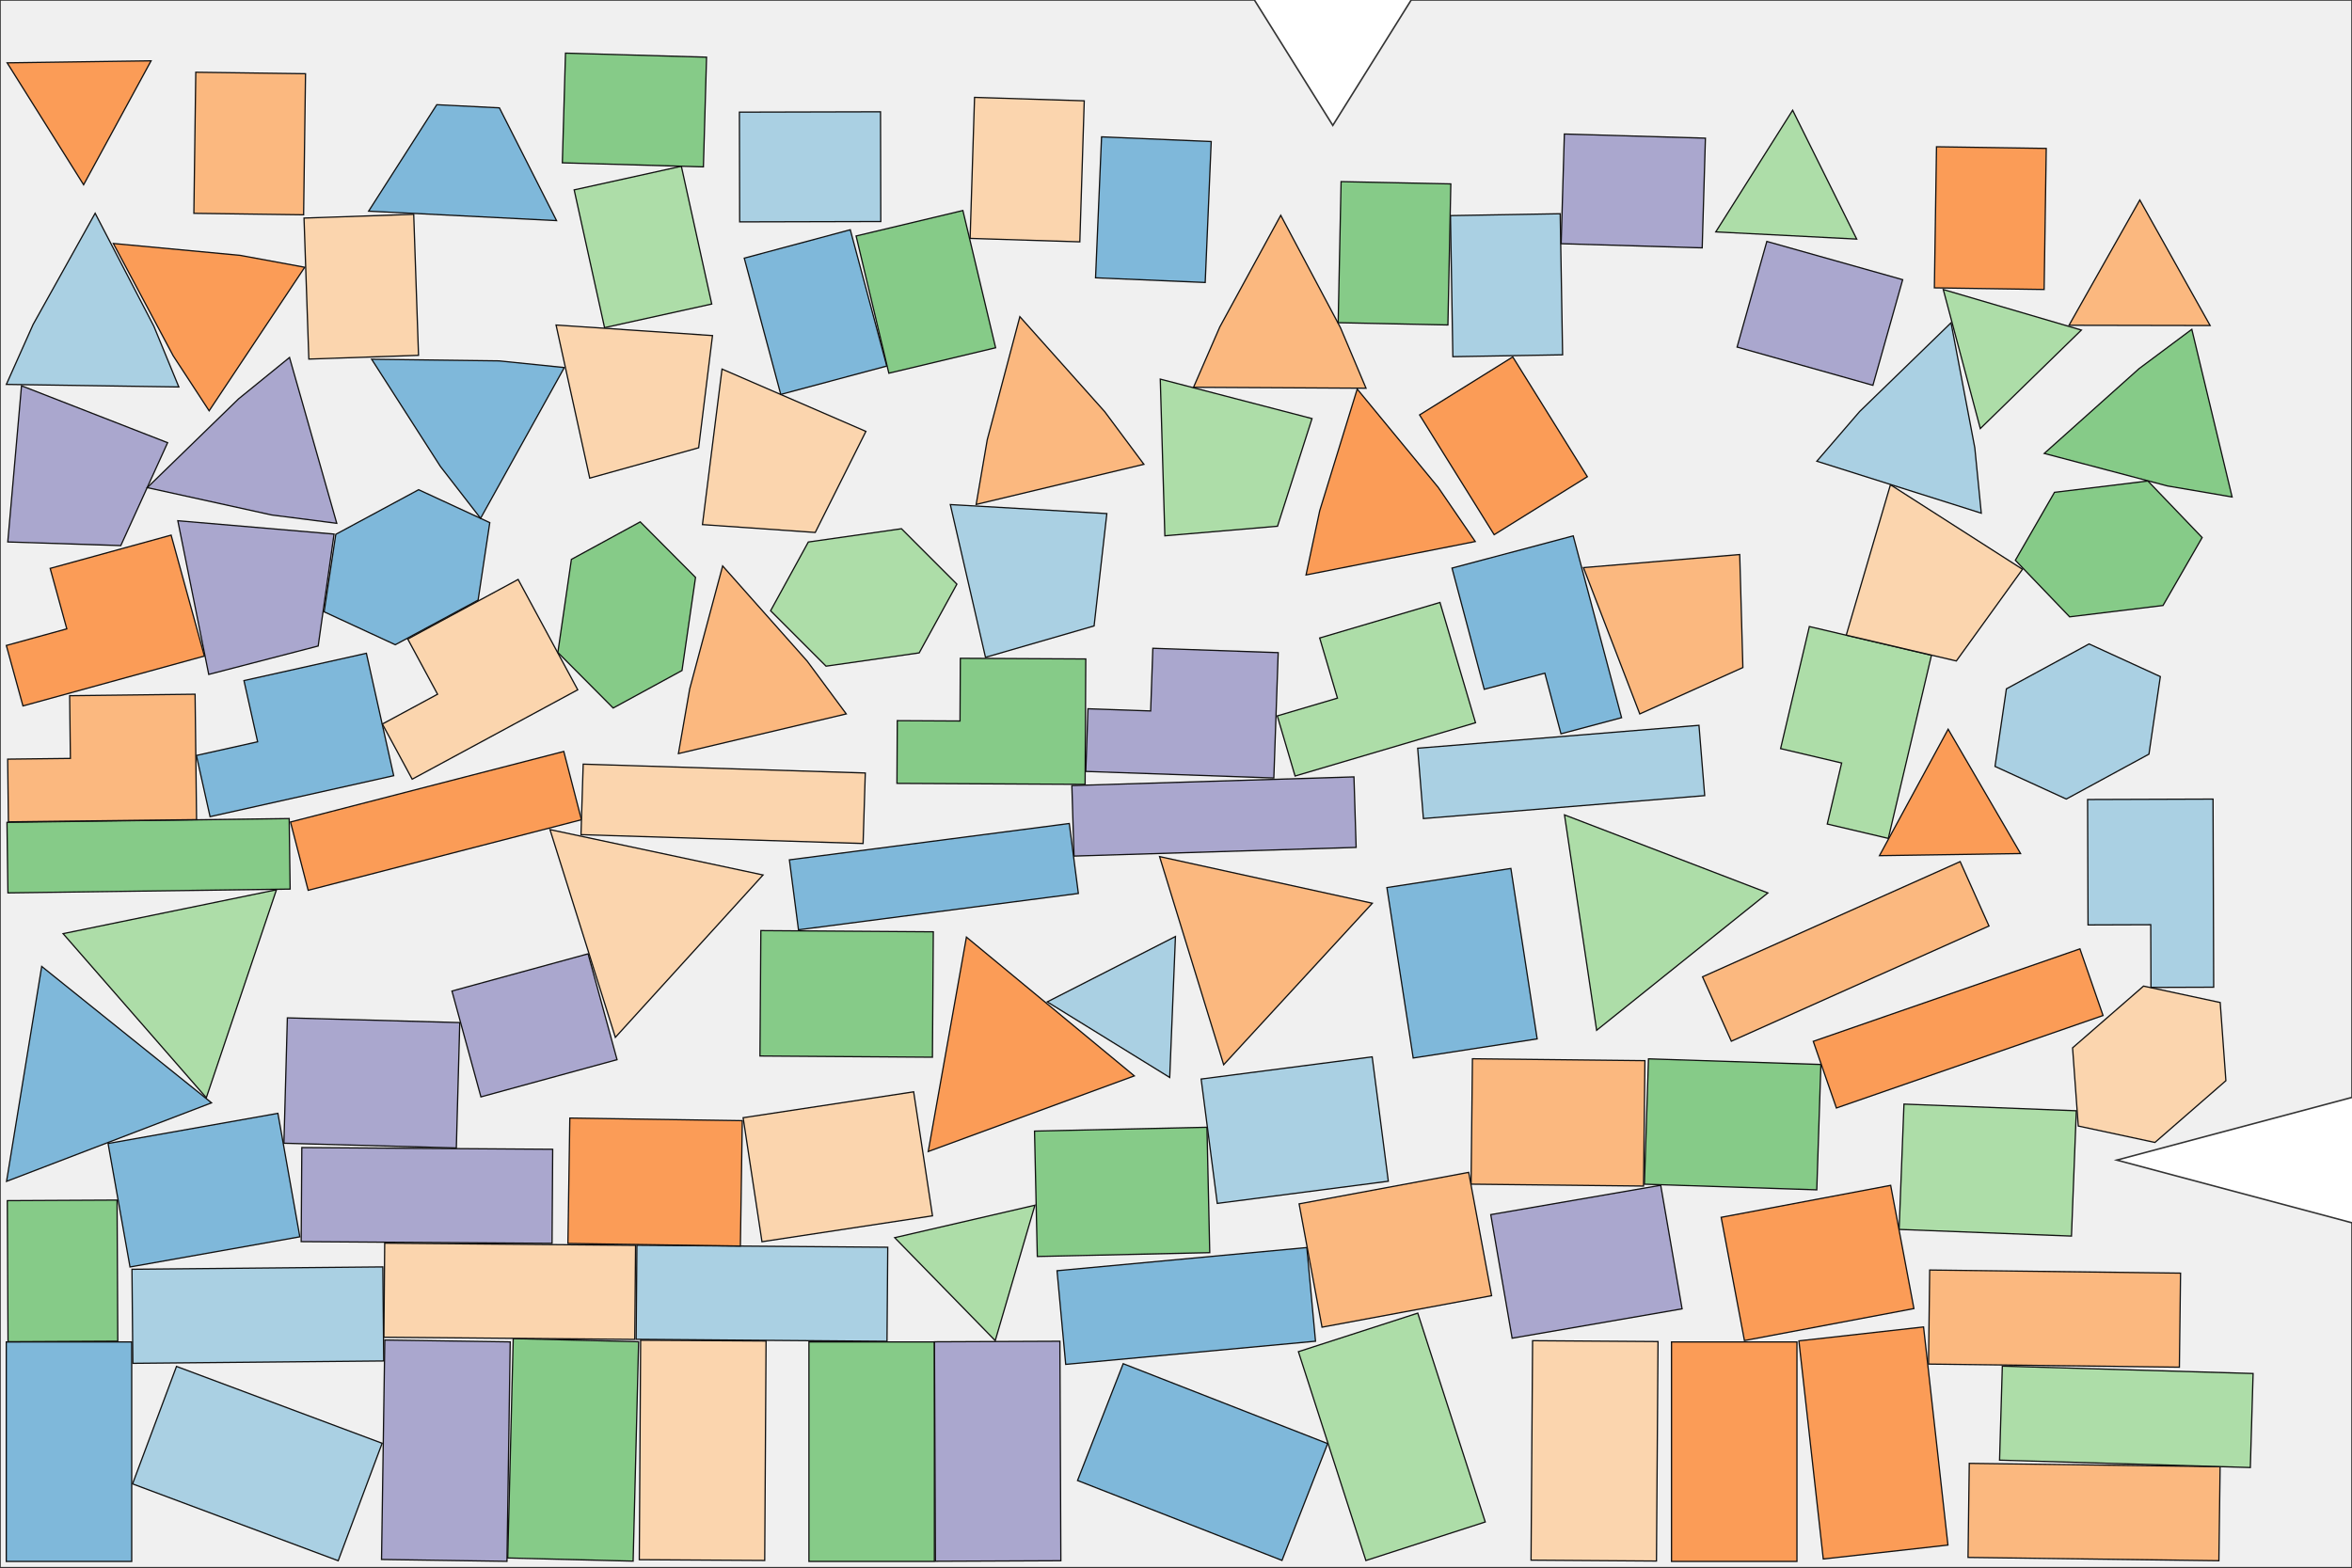
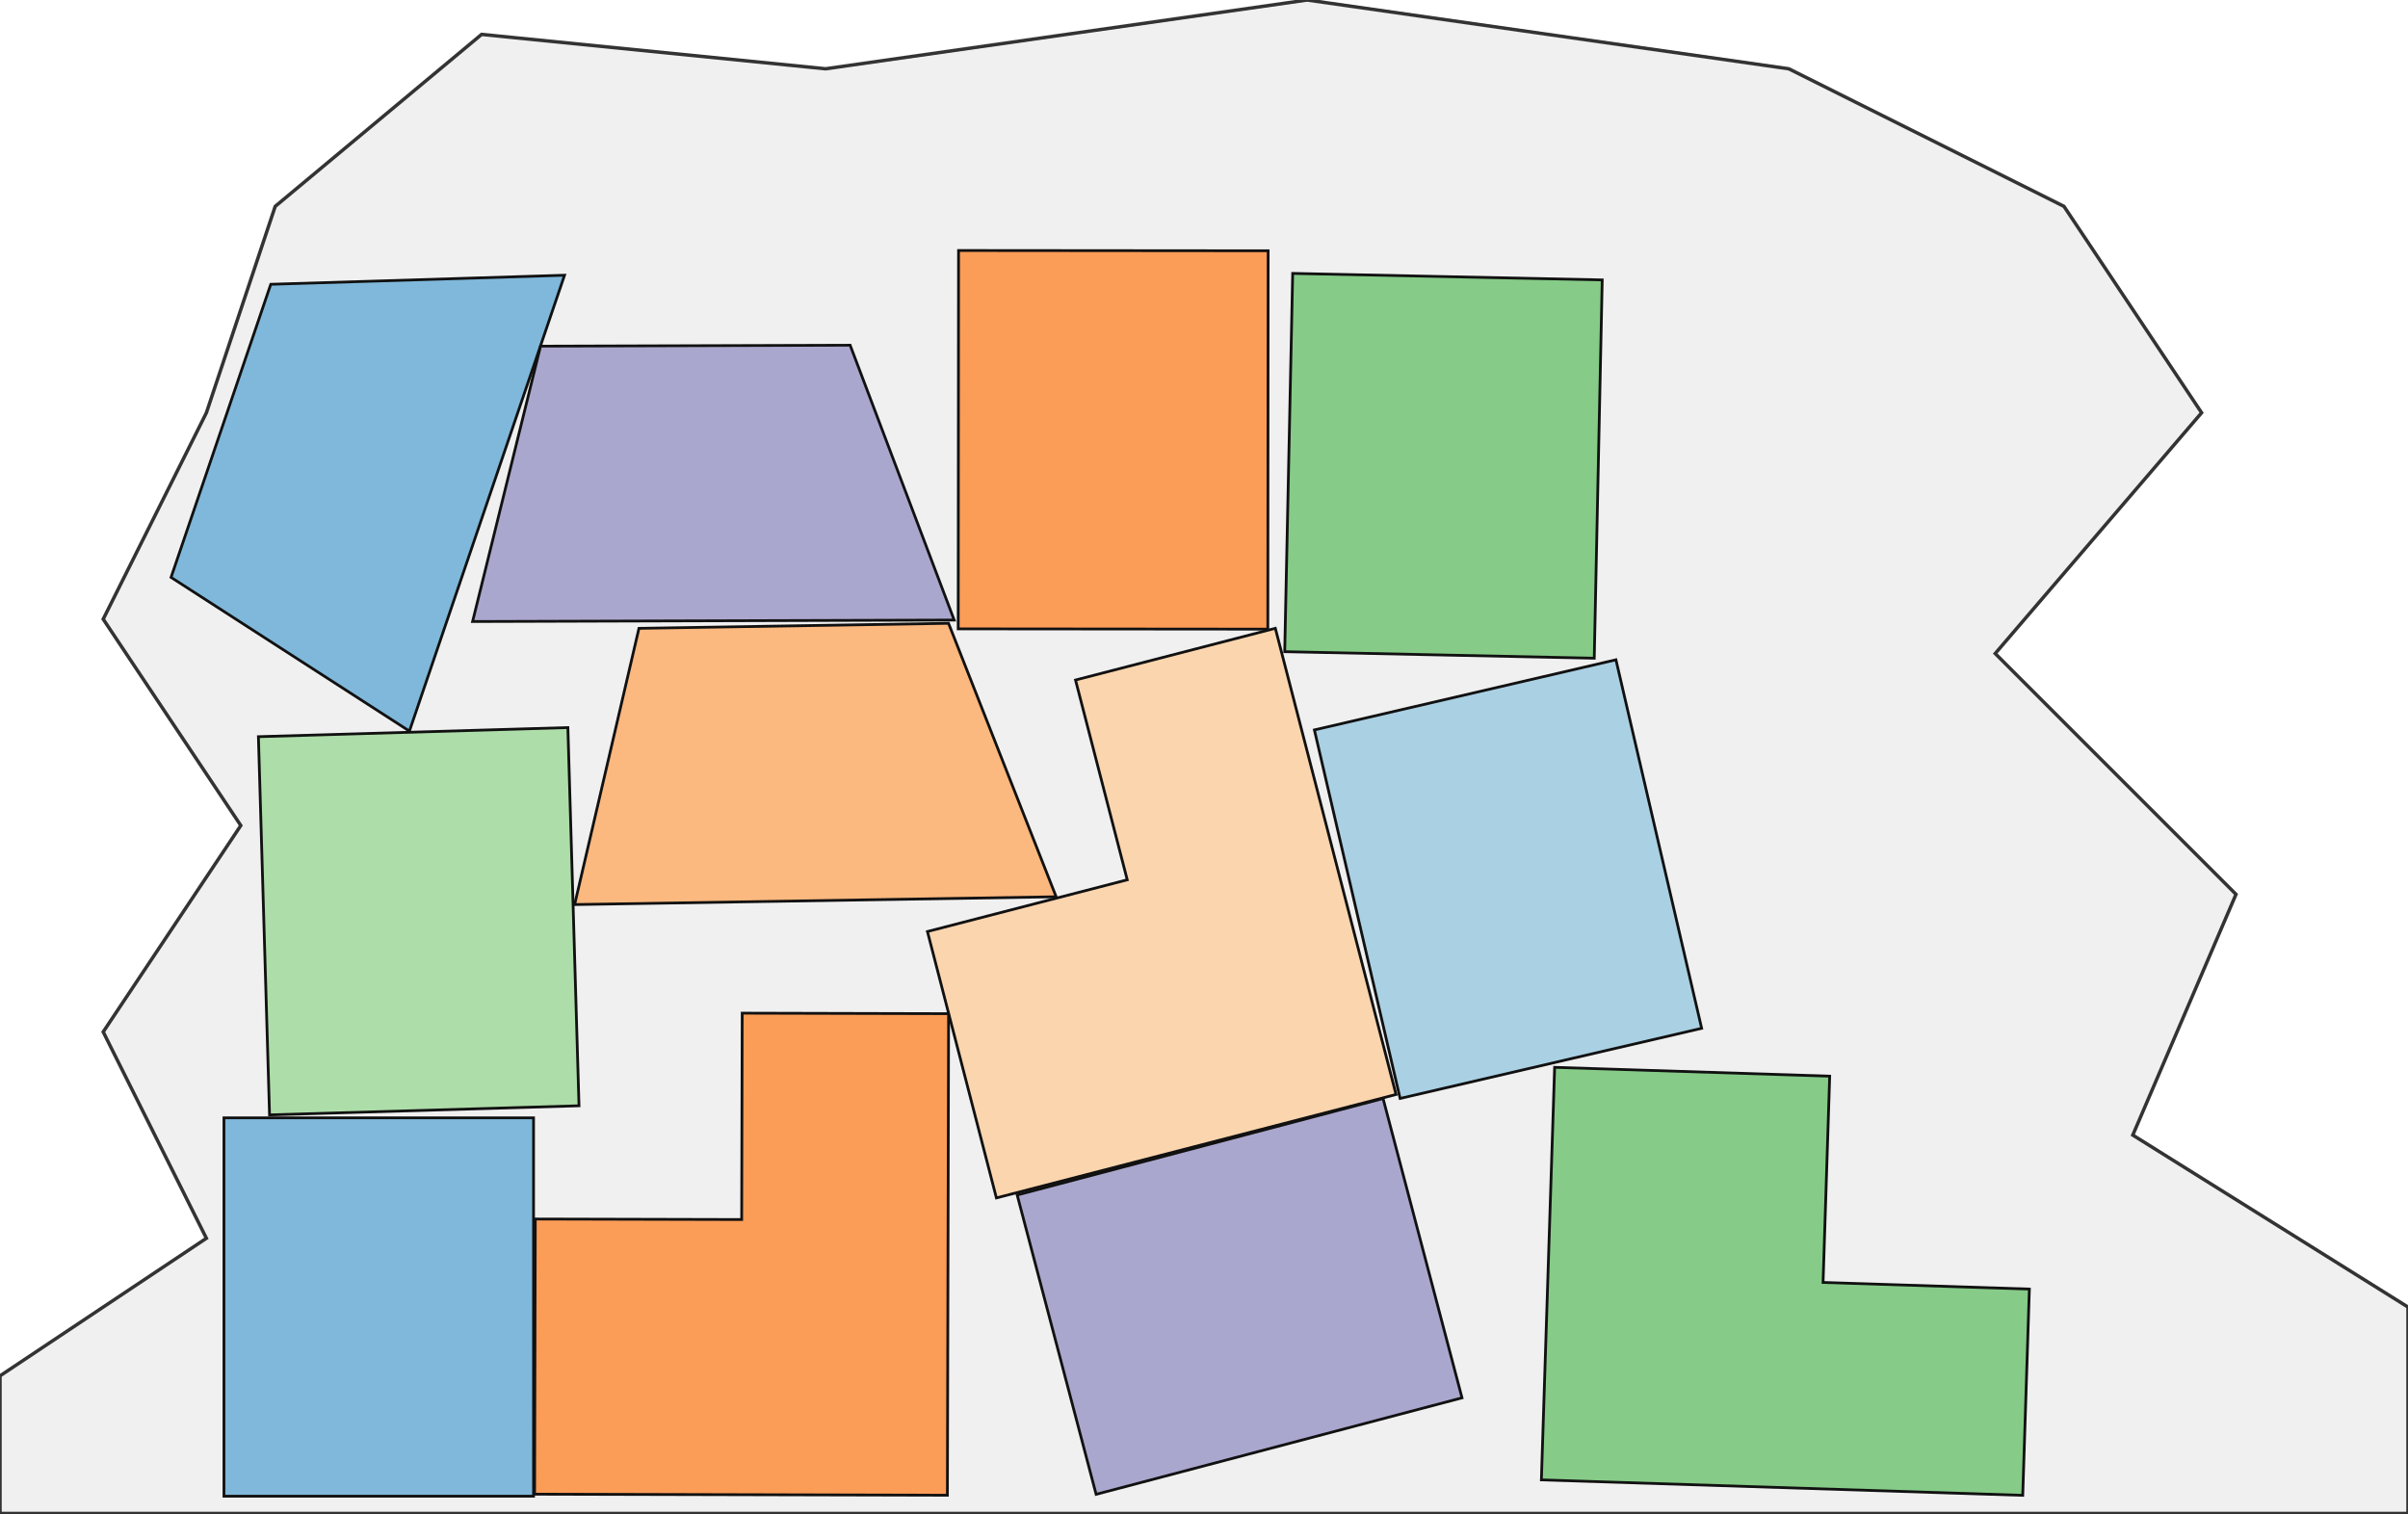
- <svg xmlns="http://www.w3.org/2000/svg" width="1500.0" height="1000.0" viewBox="0.0 0.0 1500.0 1000.0">
-   <rect x="0.0" y="0.0" width="1500.0" height="1000.0" fill="white" />
-   <g transform="translate(0,1000.0) scale(1,-1)">
-     <path d="M 0.000 0.000 L 1500.000 0.000 L 1500.000 220.000 L 1350.000 260.000 L 1500.000 300.000 L 1500.000 1000.000 L 900.000 1000.000 L 850.000 920.000 L 800.000 1000.000 L 0.000 1000.000 L 0.000 0.000 Z " fill="#f0f0f0" stroke="#333" stroke-width="1" />
-     <path d="M 4.000 4.000 L 84.000 4.000 L 84.000 144.000 L 4.000 144.000 L 4.000 4.000 Z " fill="#6baed6" fill-opacity="0.85" stroke="#111" stroke-width="0.8">
+ <svg xmlns="http://www.w3.org/2000/svg" width="700.0" height="440.0" viewBox="0.0 0.0 700.0 440.0">
+   <rect x="0.0" y="0.0" width="700.0" height="440.0" fill="white" />
+   <g transform="translate(0,440.0) scale(1,-1)">
+     <path d="M 0.000 0.000 L 700.000 0.000 L 700.000 60.000 L 620.000 110.000 L 650.000 180.000 L 580.000 250.000 L 640.000 320.000 L 600.000 380.000 L 520.000 420.000 L 380.000 440.000 L 240.000 420.000 L 140.000 430.000 L 80.000 380.000 L 60.000 320.000 L 30.000 260.000 L 70.000 200.000 L 30.000 140.000 L 60.000 80.000 L 0.000 40.000 L 0.000 0.000 Z " fill="#f0f0f0" stroke="#333" stroke-width="1" />
+     <path d="M 65.100 5.015 L 155.100 5.015 L 155.100 115.015 L 65.100 115.015 L 65.100 5.015 Z " fill="#6baed6" fill-opacity="0.85" stroke="#111" stroke-width="0.8">
      </path>
-     <path d="M 515.909 4.000 L 595.909 4.000 L 595.909 144.000 L 515.909 144.000 L 515.909 4.000 Z " fill="#74c476" fill-opacity="0.85" stroke="#111" stroke-width="0.8">
+     <path d="M 448.077 9.758 L 588.005 5.266 L 589.930 65.235 L 529.961 67.160 L 531.886 127.130 L 451.927 129.696 L 448.077 9.758 Z " fill="#74c476" fill-opacity="0.85" stroke="#111" stroke-width="0.8">
      </path>
-     <path d="M 1066.017 4.000 L 1146.017 4.000 L 1146.017 144.000 L 1066.017 144.000 L 1066.017 4.000 Z " fill="#fd8d3c" fill-opacity="0.85" stroke="#111" stroke-width="0.8">
+     <path d="M 275.404 5.298 L 275.754 145.297 L 215.755 145.448 L 215.604 85.448 L 155.605 85.598 L 155.404 5.598 L 275.404 5.298 Z " fill="#fd8d3c" fill-opacity="0.85" stroke="#111" stroke-width="0.8">
      </path>
-     <path d="M 243.326 5.243 L 323.317 4.054 L 325.398 144.039 L 245.407 145.228 L 243.326 5.243 Z " fill="#9e9ac8" fill-opacity="0.85" stroke="#111" stroke-width="0.8">
+     <path d="M 425.005 33.608 L 402.055 120.632 L 295.692 92.583 L 318.641 5.558 L 425.005 33.608 Z " fill="#9e9ac8" fill-opacity="0.85" stroke="#111" stroke-width="0.8">
      </path>
-     <path d="M 976.422 4.811 L 1056.420 4.242 L 1057.416 144.238 L 977.418 144.808 L 976.422 4.811 Z " fill="#fdd0a2" fill-opacity="0.85" stroke="#111" stroke-width="0.8">
+     <path d="M 405.823 121.806 L 370.736 257.338 L 312.651 242.301 L 327.688 184.216 L 269.603 169.179 L 289.652 91.732 L 405.823 121.806 Z " fill="#fdd0a2" fill-opacity="0.85" stroke="#111" stroke-width="0.8">
      </path>
-     <path d="M 871.105 4.569 L 947.230 29.165 L 904.187 162.384 L 828.062 137.788 L 871.105 4.569 Z " fill="#a1d99b" fill-opacity="0.85" stroke="#111" stroke-width="0.8">
+     <path d="M 78.356 115.875 L 168.317 118.523 L 165.081 228.475 L 75.120 225.828 L 78.356 115.875 Z " fill="#a1d99b" fill-opacity="0.85" stroke="#111" stroke-width="0.8">
      </path>
-     <path d="M 215.685 4.425 L 243.699 79.360 L 112.563 128.384 L 84.549 53.449 L 215.685 4.425 Z " fill="#9ecae1" fill-opacity="0.85" stroke="#111" stroke-width="0.8">
+     <path d="M 407.007 120.653 L 494.667 141.041 L 469.749 248.181 L 382.089 227.794 L 407.007 120.653 Z " fill="#9ecae1" fill-opacity="0.85" stroke="#111" stroke-width="0.8">
      </path>
-     <path d="M 1255.119 6.551 L 1415.105 4.446 L 1415.894 64.440 L 1255.908 66.545 L 1255.119 6.551 Z " fill="#fdae6b" fill-opacity="0.85" stroke="#111" stroke-width="0.8">
+     <path d="M 167.042 177.018 L 307.024 179.284 L 275.733 258.788 L 185.745 257.332 L 167.042 177.018 Z " fill="#fdae6b" fill-opacity="0.85" stroke="#111" stroke-width="0.8">
      </path>
-     <path d="M 817.596 4.643 L 846.720 79.153 L 716.327 130.121 L 687.203 55.611 L 817.596 4.643 Z " fill="#6baed6" fill-opacity="0.85" stroke="#111" stroke-width="0.8">
+     <path d="M 119.017 227.445 L 164.109 359.984 L 78.710 357.350 L 49.722 272.146 L 119.017 227.445 Z " fill="#6baed6" fill-opacity="0.85" stroke="#111" stroke-width="0.8">
      </path>
-     <path d="M 323.808 6.186 L 403.783 4.181 L 407.290 144.137 L 327.315 146.142 L 323.808 6.186 Z " fill="#74c476" fill-opacity="0.85" stroke="#111" stroke-width="0.8">
+     <path d="M 373.464 250.538 L 463.444 248.643 L 465.760 358.619 L 375.780 360.514 L 373.464 250.538 Z " fill="#74c476" fill-opacity="0.85" stroke="#111" stroke-width="0.8">
      </path>
-     <path d="M 1162.805 5.545 L 1242.309 14.432 L 1226.758 153.565 L 1147.253 144.679 L 1162.805 5.545 Z " fill="#fd8d3c" fill-opacity="0.85" stroke="#111" stroke-width="0.8">
+     <path d="M 278.551 257.172 L 368.551 257.092 L 368.648 367.092 L 278.648 367.172 L 278.551 257.172 Z " fill="#fd8d3c" fill-opacity="0.85" stroke="#111" stroke-width="0.8">
      </path>
-     <path d="M 596.568 4.094 L 676.567 4.443 L 675.957 144.442 L 595.958 144.093 L 596.568 4.094 Z " fill="#9e9ac8" fill-opacity="0.85" stroke="#111" stroke-width="0.8">
-       </path>
-     <path d="M 407.706 5.101 L 487.704 4.609 L 488.565 144.606 L 408.567 145.098 L 407.706 5.101 Z " fill="#fdd0a2" fill-opacity="0.85" stroke="#111" stroke-width="0.8">
-       </path>
-     <path d="M 1275.230 68.603 L 1435.160 63.891 L 1436.927 123.865 L 1276.996 128.577 L 1275.230 68.603 Z " fill="#a1d99b" fill-opacity="0.85" stroke="#111" stroke-width="0.8">
-       </path>
-     <path d="M 84.726 130.356 L 244.719 131.868 L 244.152 191.866 L 84.159 190.354 L 84.726 130.356 Z " fill="#9ecae1" fill-opacity="0.85" stroke="#111" stroke-width="0.8">
-       </path>
-     <path d="M 1229.924 129.881 L 1389.911 127.896 L 1390.656 187.892 L 1230.668 189.876 L 1229.924 129.881 Z " fill="#fdae6b" fill-opacity="0.85" stroke="#111" stroke-width="0.8">
-       </path>
-     <path d="M 679.659 129.688 L 838.976 144.458 L 833.437 204.202 L 674.120 189.432 L 679.659 129.688 Z " fill="#6baed6" fill-opacity="0.85" stroke="#111" stroke-width="0.8">
-       </path>
-     <path d="M 5.118 144.139 L 75.117 144.495 L 74.661 234.494 L 4.662 234.138 L 5.118 144.139 Z " fill="#74c476" fill-opacity="0.85" stroke="#111" stroke-width="0.8">
-       </path>
-     <path d="M 1112.521 144.882 L 1220.612 165.284 L 1205.774 243.896 L 1097.683 223.494 L 1112.521 144.882 Z " fill="#fd8d3c" fill-opacity="0.85" stroke="#111" stroke-width="0.8">
-       </path>
-     <path d="M 964.367 146.381 L 1072.759 165.118 L 1059.132 243.949 L 950.740 225.212 L 964.367 146.381 Z " fill="#9e9ac8" fill-opacity="0.85" stroke="#111" stroke-width="0.8">
-       </path>
-     <path d="M 244.824 147.010 L 404.818 145.625 L 405.338 205.623 L 245.344 207.008 L 244.824 147.010 Z " fill="#fdd0a2" fill-opacity="0.85" stroke="#111" stroke-width="0.8">
-       </path>
-     <path d="M 634.714 144.835 L 660.020 231.204 L 570.595 210.514 L 634.714 144.835 Z " fill="#a1d99b" fill-opacity="0.85" stroke="#111" stroke-width="0.8">
-       </path>
-     <path d="M 405.696 145.687 L 565.691 144.407 L 566.170 204.406 L 406.176 205.685 L 405.696 145.687 Z " fill="#9ecae1" fill-opacity="0.85" stroke="#111" stroke-width="0.8">
-       </path>
-     <path d="M 843.127 153.418 L 951.276 173.516 L 936.659 252.169 L 828.511 232.072 L 843.127 153.418 Z " fill="#fdae6b" fill-opacity="0.85" stroke="#111" stroke-width="0.8">
-       </path>
-     <path d="M 82.910 191.825 L 191.216 211.057 L 177.229 289.825 L 68.923 270.593 L 82.910 191.825 Z " fill="#6baed6" fill-opacity="0.85" stroke="#111" stroke-width="0.8">
-       </path>
-     <path d="M 661.549 198.509 L 771.522 200.954 L 769.744 280.934 L 659.771 278.490 L 661.549 198.509 Z " fill="#74c476" fill-opacity="0.85" stroke="#111" stroke-width="0.8">
-       </path>
-     <path d="M 362.199 206.824 L 472.186 205.164 L 473.393 285.155 L 363.406 286.815 L 362.199 206.824 Z " fill="#fd8d3c" fill-opacity="0.85" stroke="#111" stroke-width="0.8">
-       </path>
-     <path d="M 192.076 207.989 L 352.073 206.896 L 352.482 266.895 L 192.486 267.987 L 192.076 207.989 Z " fill="#9e9ac8" fill-opacity="0.85" stroke="#111" stroke-width="0.8">
-       </path>
-     <path d="M 485.950 207.933 L 594.702 224.453 L 582.688 303.546 L 473.935 287.026 L 485.950 207.933 Z " fill="#fdd0a2" fill-opacity="0.85" stroke="#111" stroke-width="0.8">
-       </path>
-     <path d="M 1211.173 215.775 L 1321.091 211.525 L 1324.182 291.466 L 1214.264 295.715 L 1211.173 215.775 Z " fill="#a1d99b" fill-opacity="0.85" stroke="#111" stroke-width="0.8">
-       </path>
-     <path d="M 776.318 232.369 L 885.406 246.509 L 875.122 325.846 L 766.034 311.705 L 776.318 232.369 Z " fill="#9ecae1" fill-opacity="0.85" stroke="#111" stroke-width="0.8">
-       </path>
-     <path d="M 938.184 244.644 L 1048.177 243.438 L 1049.054 323.433 L 939.061 324.639 L 938.184 244.644 Z " fill="#fdae6b" fill-opacity="0.85" stroke="#111" stroke-width="0.8">
-       </path>
-     <path d="M 4.177 246.430 L 134.906 296.529 L 26.599 383.533 L 4.177 246.430 Z " fill="#6baed6" fill-opacity="0.85" stroke="#111" stroke-width="0.8">
-       </path>
-     <path d="M 1048.722 244.627 L 1158.663 241.023 L 1161.284 320.981 L 1051.343 324.584 L 1048.722 244.627 Z " fill="#74c476" fill-opacity="0.85" stroke="#111" stroke-width="0.8">
-       </path>
-     <path d="M 591.984 265.467 L 723.409 313.710 L 616.346 402.239 L 591.984 265.467 Z " fill="#fd8d3c" fill-opacity="0.85" stroke="#111" stroke-width="0.8">
-       </path>
-     <path d="M 181.068 270.754 L 291.027 267.736 L 293.222 347.706 L 183.263 350.724 L 181.068 270.754 Z " fill="#9e9ac8" fill-opacity="0.85" stroke="#111" stroke-width="0.8">
-       </path>
-     <path d="M 1374.316 271.253 L 1419.573 310.646 L 1415.939 360.514 L 1367.048 370.988 L 1321.792 331.595 L 1325.425 281.727 L 1374.316 271.253 Z " fill="#fdd0a2" fill-opacity="0.85" stroke="#111" stroke-width="0.8">
-       </path>
-     <path d="M 131.580 299.778 L 176.309 432.441 L 40.234 404.449 L 131.580 299.778 Z " fill="#a1d99b" fill-opacity="0.85" stroke="#111" stroke-width="0.8">
-       </path>
-     <path d="M 745.989 312.704 L 749.651 402.630 L 667.887 360.922 L 745.989 312.704 Z " fill="#9ecae1" fill-opacity="0.85" stroke="#111" stroke-width="0.8">
-       </path>
-     <path d="M 780.399 320.837 L 875.215 423.841 L 739.518 453.610 L 780.399 320.837 Z " fill="#fdae6b" fill-opacity="0.85" stroke="#111" stroke-width="0.8">
-       </path>
-     <path d="M 980.337 337.316 L 963.571 446.031 L 884.506 433.837 L 901.272 325.122 L 980.337 337.316 Z " fill="#6baed6" fill-opacity="0.85" stroke="#111" stroke-width="0.8">
-       </path>
-     <path d="M 484.669 326.398 L 594.666 325.621 L 595.231 405.619 L 485.234 406.396 L 484.669 326.398 Z " fill="#74c476" fill-opacity="0.85" stroke="#111" stroke-width="0.8">
-       </path>
-     <path d="M 1171.171 293.230 L 1341.229 352.223 L 1326.481 394.738 L 1156.423 335.745 L 1171.171 293.230 Z " fill="#fd8d3c" fill-opacity="0.85" stroke="#111" stroke-width="0.8">
-       </path>
-     <path d="M 393.522 324.065 L 375.049 391.584 L 288.239 367.833 L 306.712 300.314 L 393.522 324.065 Z " fill="#9e9ac8" fill-opacity="0.85" stroke="#111" stroke-width="0.8">
-       </path>
-     <path d="M 392.446 338.290 L 486.631 441.872 L 350.754 470.811 L 392.446 338.290 Z " fill="#fdd0a2" fill-opacity="0.85" stroke="#111" stroke-width="0.8">
-       </path>
-     <path d="M 1018.265 342.800 L 1127.460 430.417 L 997.763 480.204 L 1018.265 342.800 Z " fill="#a1d99b" fill-opacity="0.85" stroke="#111" stroke-width="0.8">
-       </path>
-     <path d="M 1411.790 370.282 L 1411.374 490.282 L 1331.375 490.004 L 1331.652 410.005 L 1371.652 410.143 L 1371.790 370.144 L 1411.790 370.282 Z " fill="#9ecae1" fill-opacity="0.85" stroke="#111" stroke-width="0.8">
-       </path>
-     <path d="M 1104.167 335.831 L 1268.481 409.322 L 1250.108 450.400 L 1085.794 376.909 L 1104.167 335.831 Z " fill="#fdae6b" fill-opacity="0.85" stroke="#111" stroke-width="0.8">
-       </path>
-     <path d="M 509.231 406.896 L 687.731 430.083 L 681.934 474.708 L 503.434 451.521 L 509.231 406.896 Z " fill="#6baed6" fill-opacity="0.85" stroke="#111" stroke-width="0.8">
-       </path>
-     <path d="M 5.056 430.439 L 185.039 432.869 L 184.432 477.865 L 4.448 475.435 L 5.056 430.439 Z " fill="#74c476" fill-opacity="0.85" stroke="#111" stroke-width="0.8">
-       </path>
-     <path d="M 196.533 432.085 L 370.814 477.097 L 359.561 520.667 L 185.280 475.655 L 196.533 432.085 Z " fill="#fd8d3c" fill-opacity="0.85" stroke="#111" stroke-width="0.8">
-       </path>
-     <path d="M 684.967 453.917 L 864.881 459.457 L 863.496 504.436 L 683.582 498.896 L 684.967 453.917 Z " fill="#9e9ac8" fill-opacity="0.85" stroke="#111" stroke-width="0.8">
-       </path>
-     <path d="M 370.529 467.590 L 550.440 461.944 L 551.852 506.922 L 371.940 512.568 L 370.529 467.590 Z " fill="#fdd0a2" fill-opacity="0.85" stroke="#111" stroke-width="0.8">
-       </path>
-     <path d="M 1204.283 465.196 L 1231.794 581.999 L 1153.924 600.340 L 1135.584 522.471 L 1174.518 513.300 L 1165.348 474.366 L 1204.283 465.196 Z " fill="#a1d99b" fill-opacity="0.85" stroke="#111" stroke-width="0.8">
-       </path>
-     <path d="M 907.777 477.862 L 1087.182 492.484 L 1083.527 537.335 L 904.122 522.713 L 907.777 477.862 Z " fill="#9ecae1" fill-opacity="0.85" stroke="#111" stroke-width="0.8">
-       </path>
-     <path d="M 5.369 475.760 L 125.360 477.172 L 124.419 557.167 L 44.424 556.225 L 44.895 516.228 L 4.898 515.757 L 5.369 475.760 Z " fill="#fdae6b" fill-opacity="0.85" stroke="#111" stroke-width="0.8">
-       </path>
-     <path d="M 133.965 479.073 L 251.085 505.207 L 233.662 583.287 L 155.583 565.864 L 164.294 526.825 L 125.254 518.113 L 133.965 479.073 Z " fill="#6baed6" fill-opacity="0.85" stroke="#111" stroke-width="0.8">
-       </path>
-     <path d="M 572.033 500.305 L 692.031 499.667 L 692.456 579.666 L 612.457 580.091 L 612.245 540.092 L 572.245 540.305 L 572.033 500.305 Z " fill="#74c476" fill-opacity="0.85" stroke="#111" stroke-width="0.8">
-       </path>
-     <path d="M 1198.637 454.183 L 1288.627 455.528 L 1242.437 534.847 L 1198.637 454.183 Z " fill="#fd8d3c" fill-opacity="0.85" stroke="#111" stroke-width="0.8">
-       </path>
-     <path d="M 692.465 507.920 L 812.393 503.738 L 815.181 583.689 L 735.229 586.477 L 733.835 546.501 L 693.859 547.895 L 692.465 507.920 Z " fill="#9e9ac8" fill-opacity="0.85" stroke="#111" stroke-width="0.8">
-       </path>
-     <path d="M 262.869 502.968 L 368.452 559.996 L 330.433 630.384 L 260.045 592.366 L 279.054 557.171 L 243.860 538.162 L 262.869 502.968 Z " fill="#fdd0a2" fill-opacity="0.85" stroke="#111" stroke-width="0.8">
-       </path>
-     <path d="M 825.937 504.986 L 941.021 538.979 L 918.359 615.703 L 841.636 593.041 L 852.967 554.679 L 814.606 543.348 L 825.937 504.986 Z " fill="#a1d99b" fill-opacity="0.85" stroke="#111" stroke-width="0.8">
-       </path>
-     <path d="M 1317.788 490.303 L 1370.506 518.953 L 1377.765 568.423 L 1332.306 589.244 L 1279.588 560.594 L 1272.329 511.123 L 1317.788 490.303 Z " fill="#9ecae1" fill-opacity="0.85" stroke="#111" stroke-width="0.8">
-       </path>
-     <path d="M 432.660 519.293 L 539.707 544.606 L 514.791 578.276 L 460.871 638.997 L 439.857 560.557 L 432.660 519.293 Z " fill="#fdae6b" fill-opacity="0.85" stroke="#111" stroke-width="0.8">
-       </path>
-     <path d="M 1034.171 542.207 L 1003.340 658.179 L 926.026 637.625 L 946.579 560.311 L 985.237 570.588 L 995.514 531.930 L 1034.171 542.207 Z " fill="#6baed6" fill-opacity="0.85" stroke="#111" stroke-width="0.8">
-       </path>
-     <path d="M 434.950 572.301 L 443.577 631.678 L 408.306 667.117 L 364.408 643.180 L 355.782 583.803 L 391.053 548.364 L 434.950 572.301 Z " fill="#74c476" fill-opacity="0.85" stroke="#111" stroke-width="0.8">
-       </path>
-     <path d="M 14.644 549.698 L 130.347 581.523 L 109.131 658.658 L 31.996 637.442 L 42.604 598.874 L 4.036 588.266 L 14.644 549.698 Z " fill="#fd8d3c" fill-opacity="0.85" stroke="#111" stroke-width="0.8">
-       </path>
-     <path d="M 133.126 569.803 L 202.923 587.925 L 213.041 659.322 L 113.405 667.839 L 133.126 569.803 Z " fill="#9e9ac8" fill-opacity="0.85" stroke="#111" stroke-width="0.8">
-       </path>
-     <path d="M 1177.457 594.847 L 1247.665 578.391 L 1289.859 636.870 L 1205.643 690.793 L 1177.457 594.847 Z " fill="#fdd0a2" fill-opacity="0.85" stroke="#111" stroke-width="0.8">
-       </path>
-     <path d="M 526.816 575.062 L 586.214 583.542 L 610.260 627.381 L 574.907 662.739 L 515.510 654.259 L 491.464 610.421 L 526.816 575.062 Z " fill="#a1d99b" fill-opacity="0.85" stroke="#111" stroke-width="0.8">
-       </path>
-     <path d="M 628.499 580.696 L 697.766 600.746 L 705.900 672.397 L 606.066 678.147 L 628.499 580.696 Z " fill="#9ecae1" fill-opacity="0.85" stroke="#111" stroke-width="0.8">
-       </path>
-     <path d="M 1045.775 544.599 L 1111.536 574.189 L 1109.515 646.272 L 1009.863 637.929 L 1045.775 544.599 Z " fill="#fdae6b" fill-opacity="0.85" stroke="#111" stroke-width="0.8">
-       </path>
-     <path d="M 252.087 588.738 L 304.913 617.187 L 312.361 666.629 L 266.982 687.623 L 214.155 659.174 L 206.707 609.732 L 252.087 588.738 Z " fill="#6baed6" fill-opacity="0.85" stroke="#111" stroke-width="0.8">
-       </path>
-     <path d="M 1319.916 606.531 L 1379.477 613.770 L 1404.432 657.097 L 1369.825 693.185 L 1310.263 685.946 L 1285.308 642.619 L 1319.916 606.531 Z " fill="#74c476" fill-opacity="0.85" stroke="#111" stroke-width="0.8">
-       </path>
-     <path d="M 832.931 633.251 L 940.846 654.568 L 917.198 689.141 L 865.571 751.824 L 841.658 674.219 L 832.931 633.251 Z " fill="#fd8d3c" fill-opacity="0.85" stroke="#111" stroke-width="0.8">
-       </path>
-     <path d="M 4.956 654.301 L 77.029 651.977 L 106.895 717.613 L 13.717 753.917 L 4.956 654.301 Z " fill="#9e9ac8" fill-opacity="0.85" stroke="#111" stroke-width="0.8">
-       </path>
-     <path d="M 447.990 665.367 L 519.927 660.348 L 552.227 724.821 L 460.473 764.585 L 447.990 665.367 Z " fill="#fdd0a2" fill-opacity="0.85" stroke="#111" stroke-width="0.8">
-       </path>
-     <path d="M 742.892 658.220 L 814.744 664.324 L 836.744 732.997 L 739.966 758.177 L 742.892 658.220 Z " fill="#a1d99b" fill-opacity="0.85" stroke="#111" stroke-width="0.8">
-       </path>
-     <path d="M 1158.691 705.801 L 1263.576 672.648 L 1259.447 714.330 L 1244.288 794.109 L 1186.028 737.538 L 1158.691 705.801 Z " fill="#9ecae1" fill-opacity="0.85" stroke="#111" stroke-width="0.8">
-       </path>
-     <path d="M 622.545 678.219 L 729.520 703.836 L 704.508 737.435 L 650.415 798.003 L 629.625 719.503 L 622.545 678.219 Z " fill="#fdae6b" fill-opacity="0.85" stroke="#111" stroke-width="0.8">
-       </path>
-     <path d="M 306.499 669.373 L 359.886 765.549 L 318.216 769.808 L 237.016 770.848 L 280.845 702.485 L 306.499 669.373 Z " fill="#6baed6" fill-opacity="0.85" stroke="#111" stroke-width="0.8">
-       </path>
-     <path d="M 1423.535 682.980 L 1397.841 789.937 L 1364.260 764.901 L 1303.731 710.765 L 1382.246 690.031 L 1423.535 682.980 Z " fill="#74c476" fill-opacity="0.85" stroke="#111" stroke-width="0.8">
-       </path>
-     <path d="M 952.910 658.926 L 1012.336 695.920 L 964.772 772.325 L 905.346 735.331 L 952.910 658.926 Z " fill="#fd8d3c" fill-opacity="0.85" stroke="#111" stroke-width="0.8">
-       </path>
-     <path d="M 214.768 666.188 L 184.638 771.981 L 152.130 745.566 L 93.910 688.954 L 173.221 671.511 L 214.768 666.188 Z " fill="#9e9ac8" fill-opacity="0.85" stroke="#111" stroke-width="0.8">
-       </path>
-     <path d="M 376.100 695.006 L 445.561 714.373 L 454.400 785.940 L 354.627 792.673 L 376.100 695.006 Z " fill="#fdd0a2" fill-opacity="0.85" stroke="#111" stroke-width="0.8">
-       </path>
-     <path d="M 1262.953 726.626 L 1327.394 789.454 L 1239.327 815.321 L 1262.953 726.626 Z " fill="#a1d99b" fill-opacity="0.85" stroke="#111" stroke-width="0.8">
-       </path>
-     <path d="M 4.054 754.799 L 114.042 753.167 L 98.115 791.908 L 60.681 863.971 L 21.124 793.050 L 4.054 754.799 Z " fill="#9ecae1" fill-opacity="0.85" stroke="#111" stroke-width="0.8">
-       </path>
-     <path d="M 761.188 752.975 L 871.186 752.366 L 854.900 790.957 L 816.797 862.669 L 777.901 791.383 L 761.188 752.975 Z " fill="#fdae6b" fill-opacity="0.85" stroke="#111" stroke-width="0.8">
-       </path>
-     <path d="M 497.935 748.400 L 565.552 766.509 L 542.269 853.445 L 474.652 835.336 L 497.935 748.400 Z " fill="#6baed6" fill-opacity="0.85" stroke="#111" stroke-width="0.8">
-       </path>
-     <path d="M 566.869 761.931 L 634.959 778.169 L 614.082 865.714 L 545.991 849.476 L 566.869 761.931 Z " fill="#74c476" fill-opacity="0.85" stroke="#111" stroke-width="0.8">
-       </path>
-     <path d="M 133.383 737.953 L 194.333 829.523 L 153.141 837.120 L 72.288 844.687 L 110.476 773.021 L 133.383 737.953 Z " fill="#fd8d3c" fill-opacity="0.85" stroke="#111" stroke-width="0.8">
-       </path>
-     <path d="M 1194.458 754.217 L 1213.438 821.595 L 1126.809 845.997 L 1107.830 778.619 L 1194.458 754.217 Z " fill="#9e9ac8" fill-opacity="0.85" stroke="#111" stroke-width="0.8">
-       </path>
-     <path d="M 196.959 770.951 L 266.918 773.339 L 263.848 863.286 L 193.889 860.899 L 196.959 770.951 Z " fill="#fdd0a2" fill-opacity="0.85" stroke="#111" stroke-width="0.8">
-       </path>
-     <path d="M 385.557 790.995 L 453.914 806.069 L 434.533 893.958 L 366.176 878.884 L 385.557 790.995 Z " fill="#a1d99b" fill-opacity="0.85" stroke="#111" stroke-width="0.8">
-       </path>
-     <path d="M 926.572 772.478 L 996.562 773.672 L 995.027 863.659 L 925.037 862.465 L 926.572 772.478 Z " fill="#9ecae1" fill-opacity="0.85" stroke="#111" stroke-width="0.8">
-       </path>
-     <path d="M 1319.525 792.517 L 1409.525 792.351 L 1364.673 872.434 L 1319.525 792.517 Z " fill="#fdae6b" fill-opacity="0.85" stroke="#111" stroke-width="0.8">
-       </path>
-     <path d="M 698.688 822.792 L 768.624 819.808 L 772.461 909.726 L 702.525 912.710 L 698.688 822.792 Z " fill="#6baed6" fill-opacity="0.85" stroke="#111" stroke-width="0.8">
-       </path>
-     <path d="M 853.425 794.163 L 923.410 792.717 L 925.269 882.698 L 855.284 884.144 L 853.425 794.163 Z " fill="#74c476" fill-opacity="0.85" stroke="#111" stroke-width="0.8">
-       </path>
-     <path d="M 1233.660 816.393 L 1303.652 815.343 L 1305.002 905.333 L 1235.010 906.382 L 1233.660 816.393 Z " fill="#fd8d3c" fill-opacity="0.85" stroke="#111" stroke-width="0.8">
-       </path>
-     <path d="M 1085.584 841.900 L 1087.642 911.869 L 997.681 914.515 L 995.623 844.546 L 1085.584 841.900 Z " fill="#9e9ac8" fill-opacity="0.85" stroke="#111" stroke-width="0.8">
-       </path>
-     <path d="M 618.695 847.932 L 688.660 845.732 L 691.489 935.688 L 621.523 937.888 L 618.695 847.932 Z " fill="#fdd0a2" fill-opacity="0.85" stroke="#111" stroke-width="0.8">
-       </path>
-     <path d="M 1094.241 852.082 L 1184.124 847.491 L 1143.264 929.683 L 1094.241 852.082 Z " fill="#a1d99b" fill-opacity="0.85" stroke="#111" stroke-width="0.8">
-       </path>
-     <path d="M 561.730 858.692 L 561.555 928.692 L 471.555 928.467 L 471.730 858.467 L 561.730 858.692 Z " fill="#9ecae1" fill-opacity="0.85" stroke="#111" stroke-width="0.8">
-       </path>
-     <path d="M 123.639 863.931 L 193.632 862.982 L 194.853 952.974 L 124.859 953.923 L 123.639 863.931 Z " fill="#fdae6b" fill-opacity="0.85" stroke="#111" stroke-width="0.8">
-       </path>
-     <path d="M 235.088 865.308 L 354.937 859.283 L 318.502 931.203 L 278.552 933.211 L 235.088 865.308 Z " fill="#6baed6" fill-opacity="0.85" stroke="#111" stroke-width="0.8">
-       </path>
-     <path d="M 448.601 893.560 L 450.606 963.531 L 360.643 966.108 L 358.638 896.137 L 448.601 893.560 Z " fill="#74c476" fill-opacity="0.85" stroke="#111" stroke-width="0.8">
-       </path>
-     <path d="M 53.327 882.150 L 96.347 961.203 L 4.568 959.916 L 53.327 882.150 Z " fill="#fd8d3c" fill-opacity="0.85" stroke="#111" stroke-width="0.8">
+     <path d="M 137.382 259.306 L 277.381 259.734 L 247.137 339.642 L 157.137 339.367 L 137.382 259.306 Z " fill="#9e9ac8" fill-opacity="0.85" stroke="#111" stroke-width="0.8">
      </path>
  </g>
</svg>
